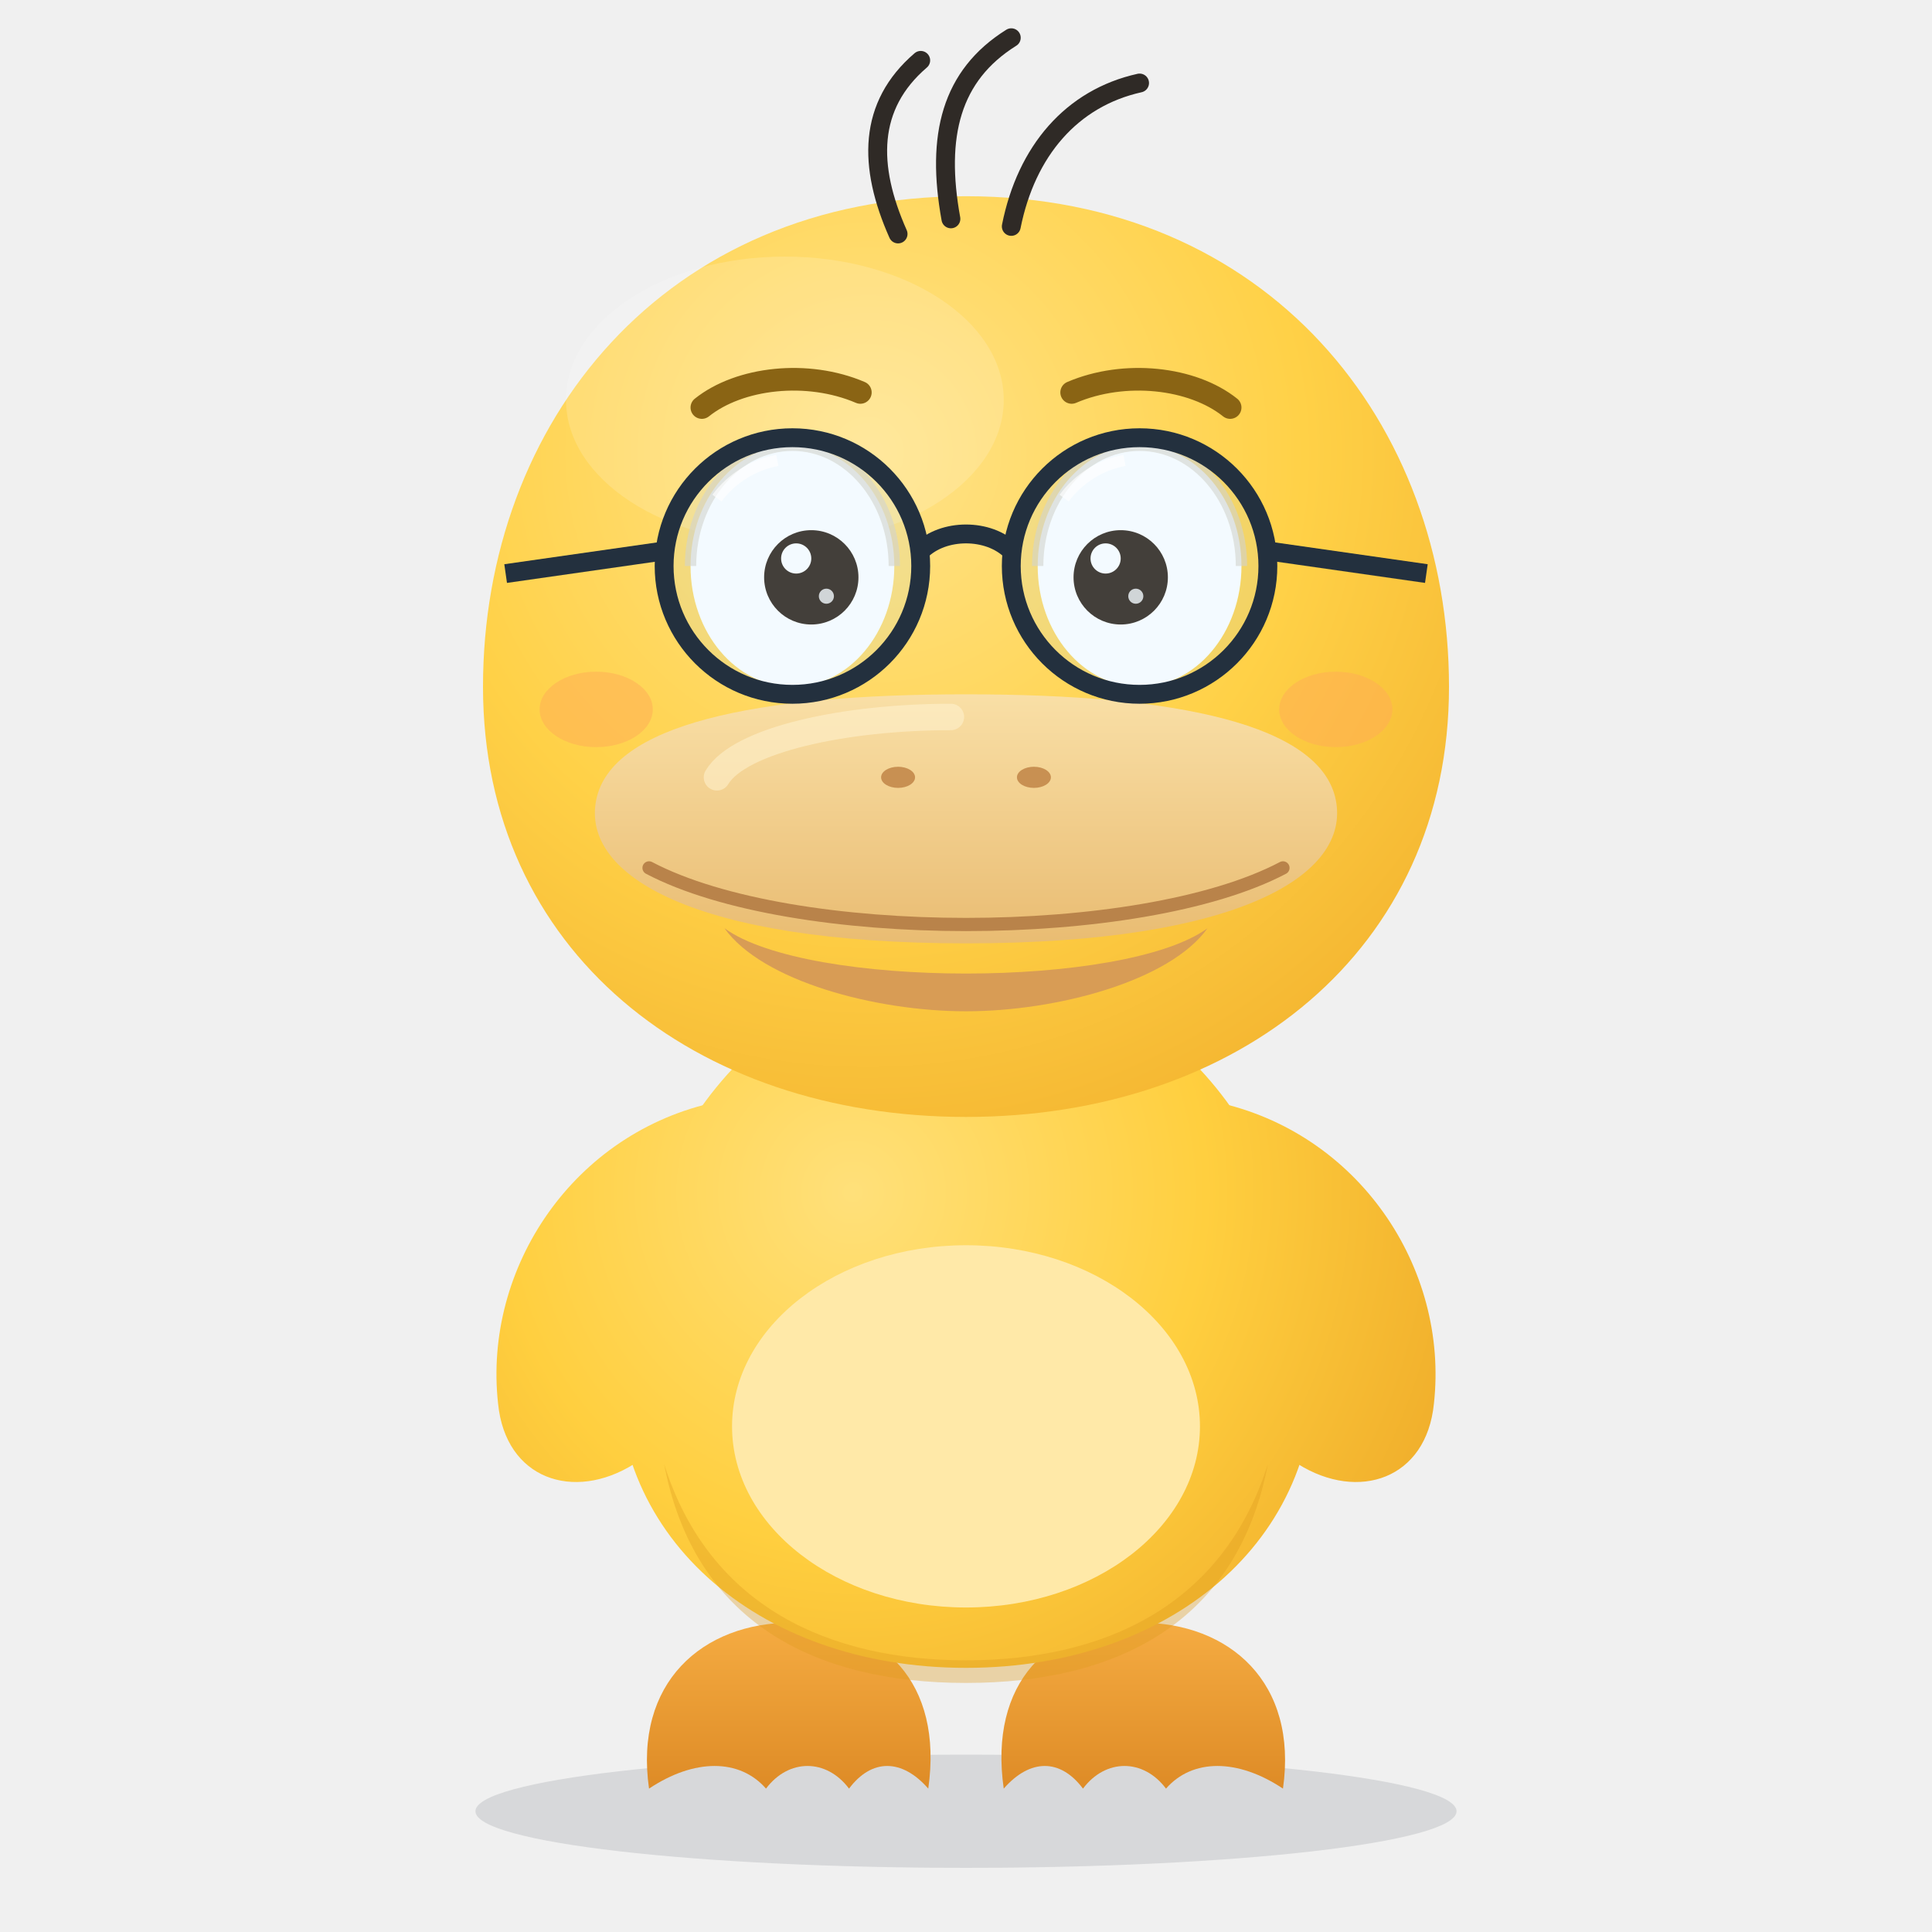
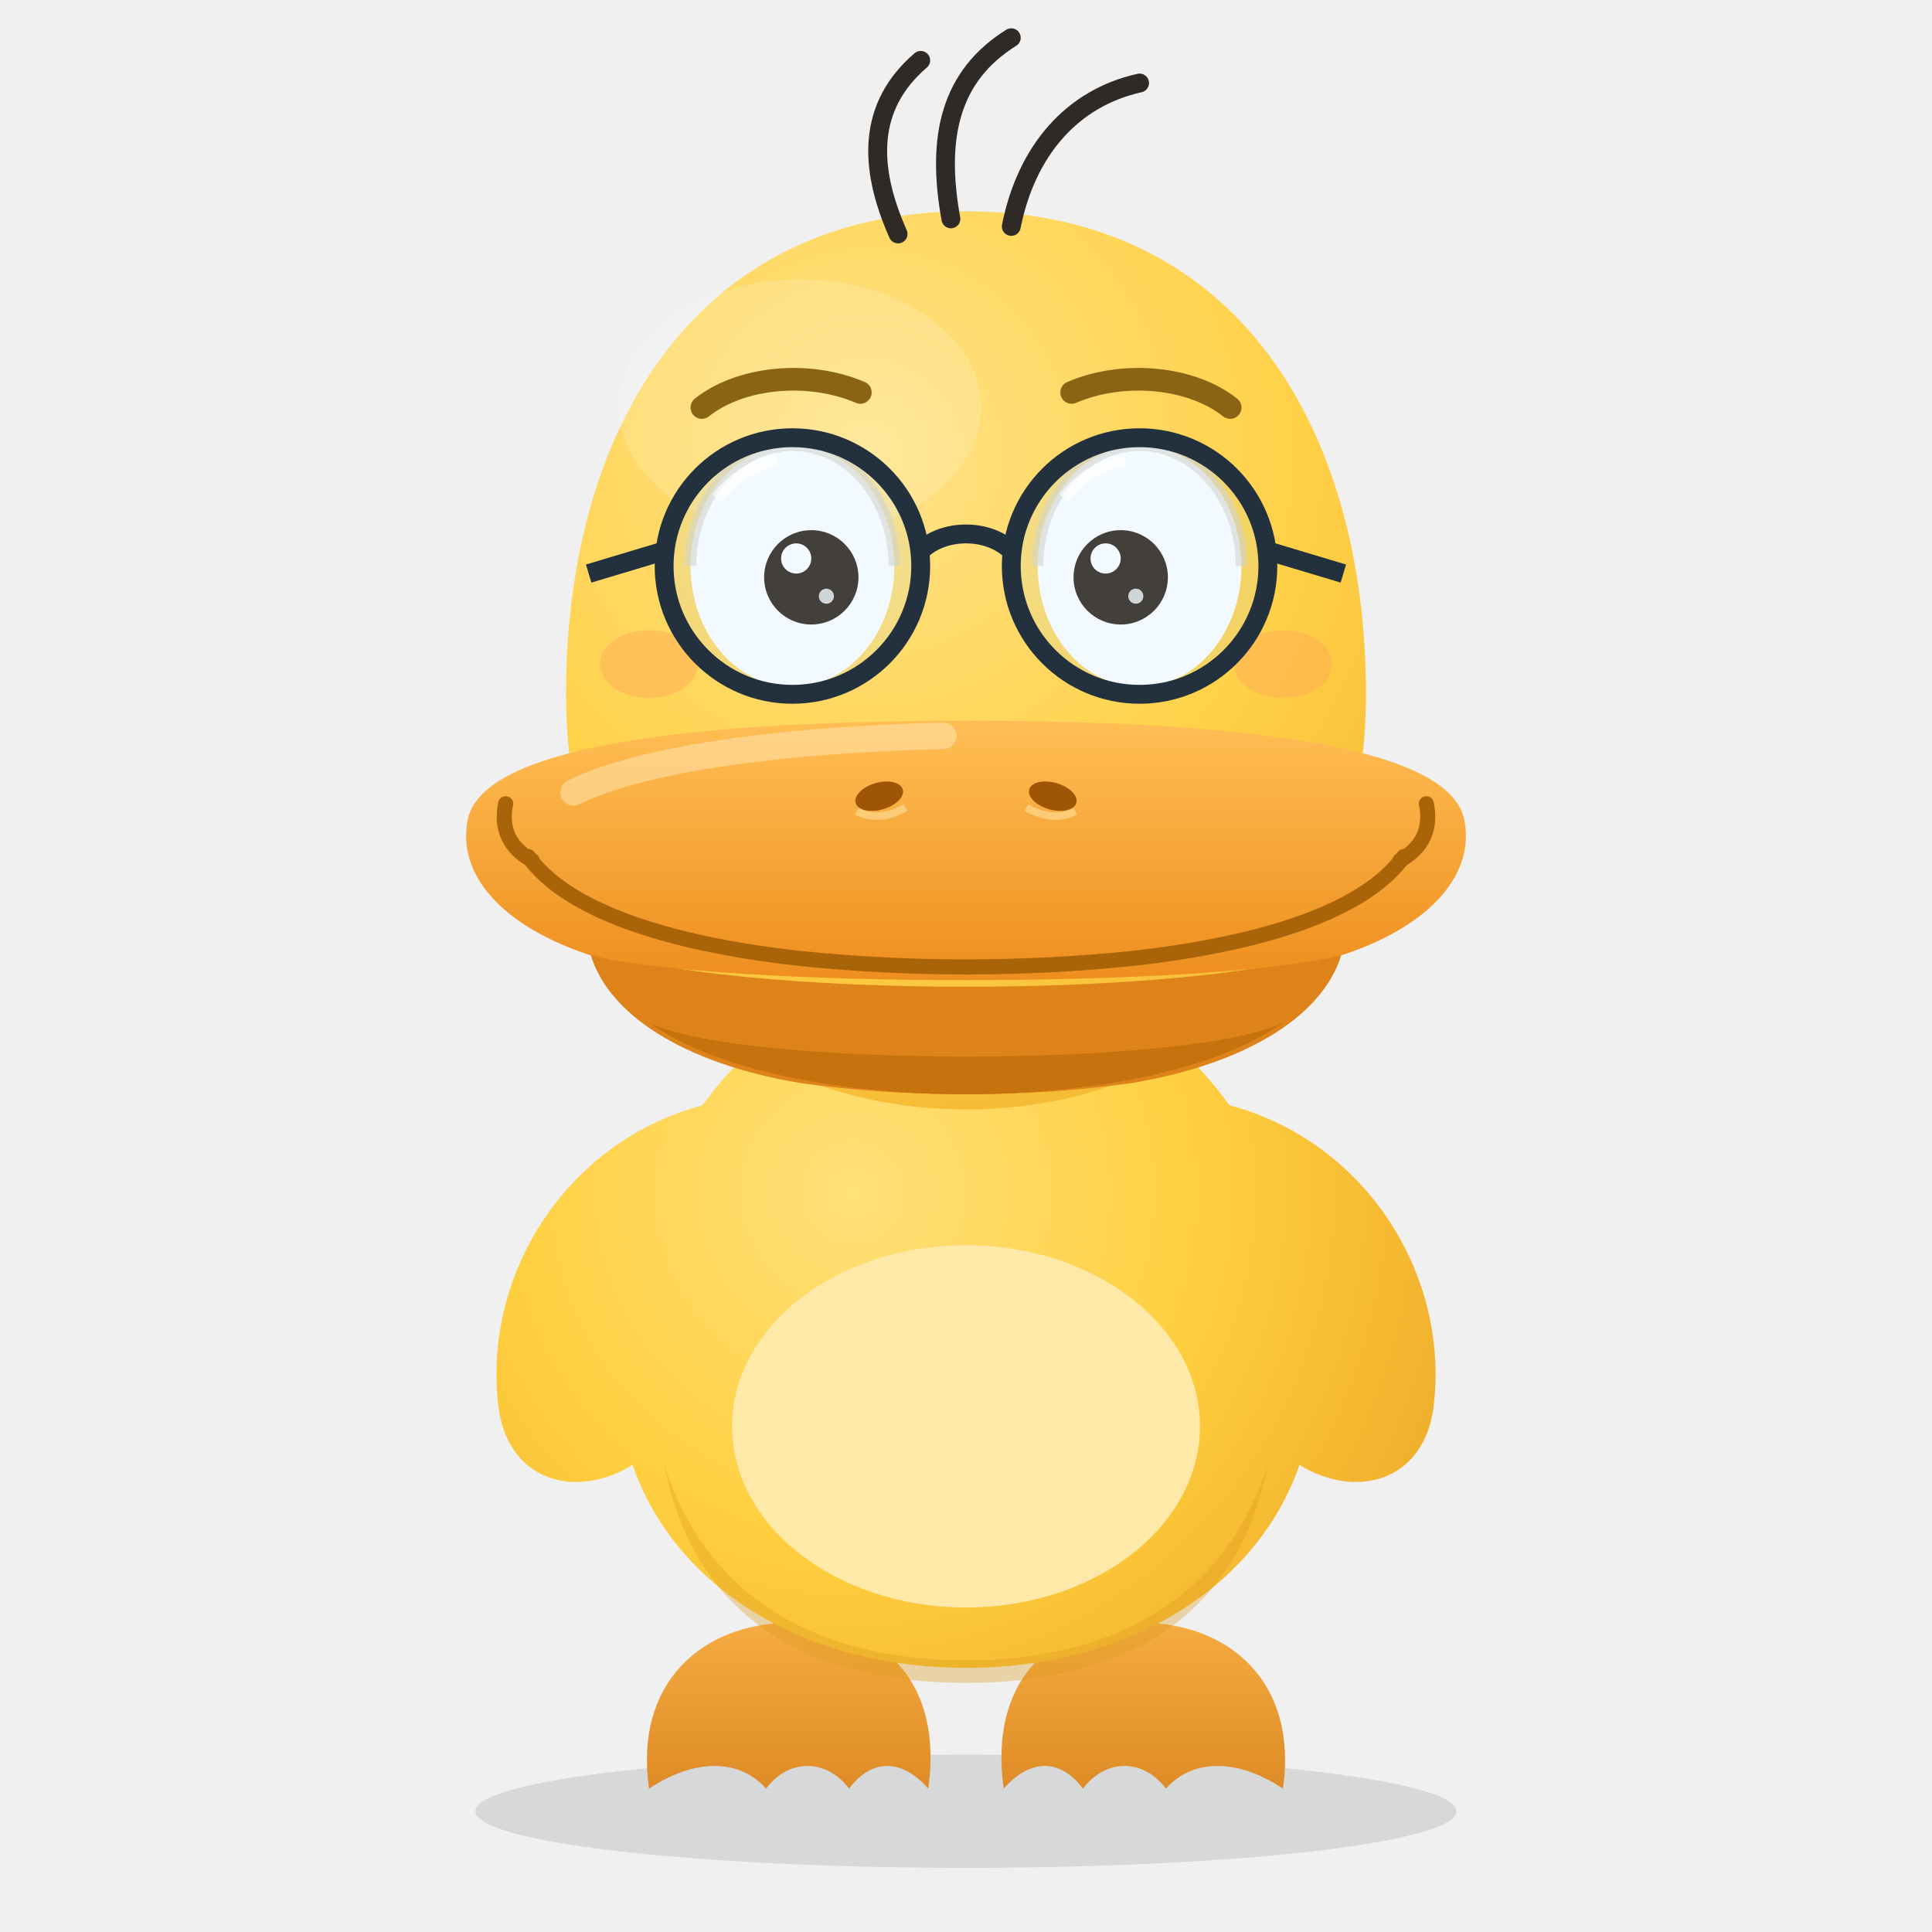
<svg xmlns="http://www.w3.org/2000/svg" viewBox="0 0 512 512" width="512" height="512" role="img" aria-labelledby="t d">
  <defs>
    <radialGradient id="gBody" gradientUnits="userSpaceOnUse" cx="226" cy="316" r="170">
      <stop offset="0%" stop-color="#FFE07A" />
      <stop offset="55%" stop-color="#FFCF3F" />
      <stop offset="100%" stop-color="#F0AE2B" />
    </radialGradient>
    <radialGradient id="gHead" gradientUnits="userSpaceOnUse" cx="230" cy="120" r="210">
      <stop offset="0%" stop-color="#FFE38A" />
      <stop offset="55%" stop-color="#FFD147" />
      <stop offset="100%" stop-color="#F2B02C" />
    </radialGradient>
    <linearGradient id="gBeak" x1="0" y1="0" x2="0" y2="1">
-       <stop offset="0%" stop-color="#F9DFA6" />
-       <stop offset="100%" stop-color="#E9BC72" />
+       <stop offset="0%" stop-color="#FFBE55" />
+       <stop offset="100%" stop-color="#EE8E1E" />
    </linearGradient>
    <linearGradient id="gFoot" x1="0" y1="0" x2="0" y2="1">
      <stop offset="0%" stop-color="#F5AC42" />
      <stop offset="100%" stop-color="#DE8B26" />
    </linearGradient>
    <linearGradient id="gCoat" x1="0" y1="0" x2="0" y2="1">
      <stop offset="0%" stop-color="#FFFFFF" />
      <stop offset="100%" stop-color="#E8EEF5" />
    </linearGradient>
    <clipPath id="clipEyeL">
      <ellipse cx="210" cy="150" rx="27" ry="32" />
    </clipPath>
    <clipPath id="clipEyeR">
      <ellipse cx="302" cy="150" rx="27" ry="32" />
    </clipPath>
  </defs>
  <style>
    #duck { animation: bob 4.2s ease-in-out infinite; }
    #shadow { transform-box: view-box; transform-origin: 256px 480px;
              animation: shadowPulse 4.2s ease-in-out infinite; }
    #head { transform-box: view-box; transform-origin: 256px 288px;
            animation: tilt 6.4s ease-in-out infinite; }
    #hair path { transform-box: view-box; transform-origin: 254px 62px;
                 animation: sway 3.4s ease-in-out infinite; }
    #hair path:nth-child(2) { animation-delay: .35s; }
    #hair path:nth-child(3) { animation-delay: .7s; }
    .lid { transform-box: fill-box; transform-origin: 50% 0%;
           transform: scaleY(0); animation: blink 5.6s infinite; }
    @keyframes bob { 0%,100% { transform: translateY(0); } 50% { transform: translateY(5px); } }
    @keyframes shadowPulse { 0%,100% { transform: scale(1); opacity:.12 } 50% { transform: scale(1.06); opacity:.16 } }
    @keyframes tilt { 0%,100% { transform: rotate(0deg); } 30% { transform: rotate(-1.3deg); } 75% { transform: rotate(1.1deg); } }
    @keyframes sway { 0%,100% { transform: rotate(0deg); } 50% { transform: rotate(3deg); } }
    @keyframes blink { 0%, 90.5%, 94.5%, 100% { transform: scaleY(0); } 91.5%, 93.5% { transform: scaleY(1); } }
    /* clases opcionales: añadir en el elemento raíz del SVG */
    svg.talk #bill-lower, .talk #bill-lower { animation: talk .42s ease-in-out infinite; }
    #bill-lower { transform-box: view-box; transform-origin: 256px 248px; }
    @keyframes talk { 0%,100% { transform: translateY(0); } 50% { transform: translateY(6px); } }
    .wave #arm-up { animation: wave 1.1s ease-in-out infinite; }
    #arm-up { transform-box: view-box; transform-origin: 330px 320px; }
    @keyframes wave { 0%,100% { transform: rotate(0deg); } 50% { transform: rotate(-8deg); } }

    @media (prefers-reduced-motion: reduce) { * { animation: none !important; } }
  </style>
  <ellipse id="shadow" cx="256" cy="480" rx="130" ry="15" fill="#1B2430" opacity="0.12" />
  <g id="duck">
    <g id="feet">
      <path d="M 172 474 C 168 446 186 430 210 430 C 234 430 250 446 246 474                C 239 466 231 466 225 474 C 219 466 209 466 203 474 C 196 466 184 466 172 474 Z" fill="url(#gFoot)" />
      <path d="M 266 474 C 262 446 278 430 302 430 C 326 430 344 446 340 474                C 328 466 316 466 309 474 C 303 466 293 466 287 474 C 281 466 273 466 266 474 Z" fill="url(#gFoot)" />
    </g>
    <g id="wing-left">
      <path d="M 190 292 C 152 300 128 336 132 372 C 134 392 152 398 168 388                C 192 372 204 336 204 304 Z" fill="url(#gBody)" />
    </g>
    <g id="wing-right">
      <path d="M 322 292 C 360 300 384 336 380 372 C 378 392 360 398 344 388                C 320 372 308 336 308 304 Z" fill="url(#gBody)" />
    </g>
    <g id="body">
      <path d="M 256 256 C 198 258 168 306 164 358 C 160 406 200 442 256 442                C 312 442 352 406 348 358 C 344 306 314 258 256 256 Z" fill="url(#gBody)" />
      <ellipse cx="256" cy="378" rx="62" ry="48" fill="#FFE9A8" />
      <path d="M 176 388 C 188 426 220 440 256 440 C 292 440 324 426 336 388                C 328 430 296 446 256 446 C 216 446 184 430 176 388 Z" fill="#DE9A1E" opacity="0.35" />
    </g>
    <g id="head">
-       <path d="M 256 52 C 176 52 128 112 128 182 C 128 252 184 296 256 296                C 328 296 384 252 384 182 C 384 112 336 52 256 52 Z" fill="url(#gHead)" />
-       <ellipse cx="208" cy="106" rx="58" ry="38" fill="#FFFFFF" opacity="0.16" />
+       <path d="M 256 56 C 184 56 150 114 150 184 C 150 250 194 294 256 294                C 318 294 362 250 362 184 C 362 114 328 56 256 56 Z" fill="url(#gHead)" />
+       <ellipse cx="212" cy="108" rx="48" ry="34" fill="#FFFFFF" opacity="0.16" />
      <g id="hair" fill="none" stroke="#2F2A26" stroke-width="5" stroke-linecap="round">
        <path d="M 252 58 C 248 36 252 20 268 10" />
        <path d="M 238 62 C 230 44 230 28 244 16" />
        <path d="M 268 60 C 272 40 284 26 302 22" />
      </g>
-       <ellipse cx="158" cy="188" rx="15" ry="10" fill="#FFAC55" opacity="0.5" />
-       <ellipse cx="354" cy="188" rx="15" ry="10" fill="#FFAC55" opacity="0.5" />
+       <ellipse cx="172" cy="176" rx="13" ry="9" fill="#FFAC55" opacity="0.5" />
+       <ellipse cx="340" cy="176" rx="13" ry="9" fill="#FFAC55" opacity="0.5" />
      <g id="eye-left">
        <ellipse cx="210" cy="150" rx="27" ry="32" fill="#FFFFFF" />
        <path d="M 183 150 A 27 32 0 0 1 237 150" fill="none" stroke="#D8D2C4" stroke-width="3" opacity=".6" />
        <circle cx="215" cy="153" r="12.5" fill="#33261B" />
        <circle cx="211" cy="148" r="4" fill="#FFFFFF" />
        <circle cx="219" cy="158" r="2" fill="#FFFFFF" opacity="0.8" />
        <g clip-path="url(#clipEyeL)">
          <ellipse class="lid" cx="210" cy="150" rx="28" ry="33" fill="#F6C74A" />
        </g>
      </g>
      <g id="eye-right">
        <ellipse cx="302" cy="150" rx="27" ry="32" fill="#FFFFFF" />
        <path d="M 275 150 A 27 32 0 0 1 329 150" fill="none" stroke="#D8D2C4" stroke-width="3" opacity=".6" />
        <circle cx="297" cy="153" r="12.5" fill="#33261B" />
        <circle cx="293" cy="148" r="4" fill="#FFFFFF" />
        <circle cx="301" cy="158" r="2" fill="#FFFFFF" opacity="0.8" />
        <g clip-path="url(#clipEyeR)">
          <ellipse class="lid" cx="302" cy="150" rx="28" ry="33" fill="#F6C74A" />
        </g>
      </g>
      <g fill="none" stroke="#8A6414" stroke-width="6" stroke-linecap="round">
        <path d="M 186 108 C 196 100 214 98 228 104" />
        <path d="M 284 104 C 298 98 316 100 326 108" />
      </g>
-       <g id="beak">
-         <path id="bill-lower" d="M 192 246 C 214 262 298 262 320 246 C 310 260 280 268 256 268                  C 232 268 202 260 192 246 Z" fill="#D89C55" />
-         <path d="M 158 212 C 162 192 200 184 256 184 C 312 184 350 192 354 212                  C 358 232 328 250 256 250 C 184 250 154 232 158 212 Z" fill="url(#gBeak)" />
-         <path d="M 172 230 C 210 250 302 250 340 230" fill="none" stroke="#B9834A" stroke-width="3.5" stroke-linecap="round" />
-         <path d="M 190 206 C 196 196 224 190 252 190" fill="none" stroke="#FFF3D0" stroke-width="7" stroke-linecap="round" opacity="0.55" />
-         <ellipse cx="238" cy="206" rx="4.5" ry="2.8" fill="#C89052" />
-         <ellipse cx="274" cy="206" rx="4.5" ry="2.8" fill="#C89052" />
+       <g id="beak" transform="translate(0 7)">
+         <path id="bill-lower" d="M 156 244 C 192 258 320 258 356 244                  C 352 262 330 275 300 280 C 272 284 240 284 212 280                  C 182 275 160 262 156 244 Z" fill="#DD831A" />
+         <path d="M 172 264 C 196 276 316 276 340 264 C 322 277 288 283 256 283                  C 224 283 190 277 172 264 Z" fill="#C06E0C" opacity=".8" />
+         <path d="M 124 210 C 128 192 176 184 256 184 C 336 184 384 192 388 210                  C 391 224 380 238 356 246 C 322 255 190 255 156 246                  C 132 238 121 224 124 210 Z" fill="url(#gBeak)" />
+         <g fill="none" stroke="#A96409" stroke-width="4" stroke-linecap="round">
+           <path d="M 140 220 C 150 234 176 243 212 247 C 241 250 271 250 300 247                    C 336 243 362 234 372 220" />
+           <path d="M 141 221 Q 132 216 134 206" />
+           <path d="M 371 221 Q 380 216 378 206" />
+         </g>
+         <g id="nostrils">
+           <ellipse cx="233" cy="204" rx="6.5" ry="3.6" fill="#9E5605" transform="rotate(-16 233 204)" />
+           <ellipse cx="279" cy="204" rx="6.5" ry="3.6" fill="#9E5605" transform="rotate(16 279 204)" />
+           <path d="M 227 208 Q 233 211 240 207" fill="none" stroke="#FFD98F" stroke-width="2" opacity=".7" />
+           <path d="M 272 207 Q 279 211 285 208" fill="none" stroke="#FFD98F" stroke-width="2" opacity=".7" />
+         </g>
+         <path d="M 152 203 C 170 194 208 189 250 188" fill="none" stroke="#FFE1A6" stroke-width="7" stroke-linecap="round" opacity="0.6" />
      </g>
      <g id="glasses" fill="none" stroke="#23303E" stroke-width="5">
        <circle cx="210" cy="150" r="34" fill="#AAD7FF" fill-opacity="0.14" />
        <circle cx="302" cy="150" r="34" fill="#AAD7FF" fill-opacity="0.14" />
        <path d="M 244 146 C 250 140 262 140 268 146" />
-         <path d="M 176 146 L 134 152" />
-         <path d="M 336 146 L 378 152" />
+         <path d="M 176 146 L 156 152" />
+         <path d="M 336 146 L 356 152" />
        <path d="M 190 132 A 26 26 0 0 1 206 122" stroke="#FFFFFF" stroke-width="3" opacity=".65" />
        <path d="M 282 132 A 26 26 0 0 1 298 122" stroke="#FFFFFF" stroke-width="3" opacity=".65" />
      </g>
    </g>
  </g>
</svg>
